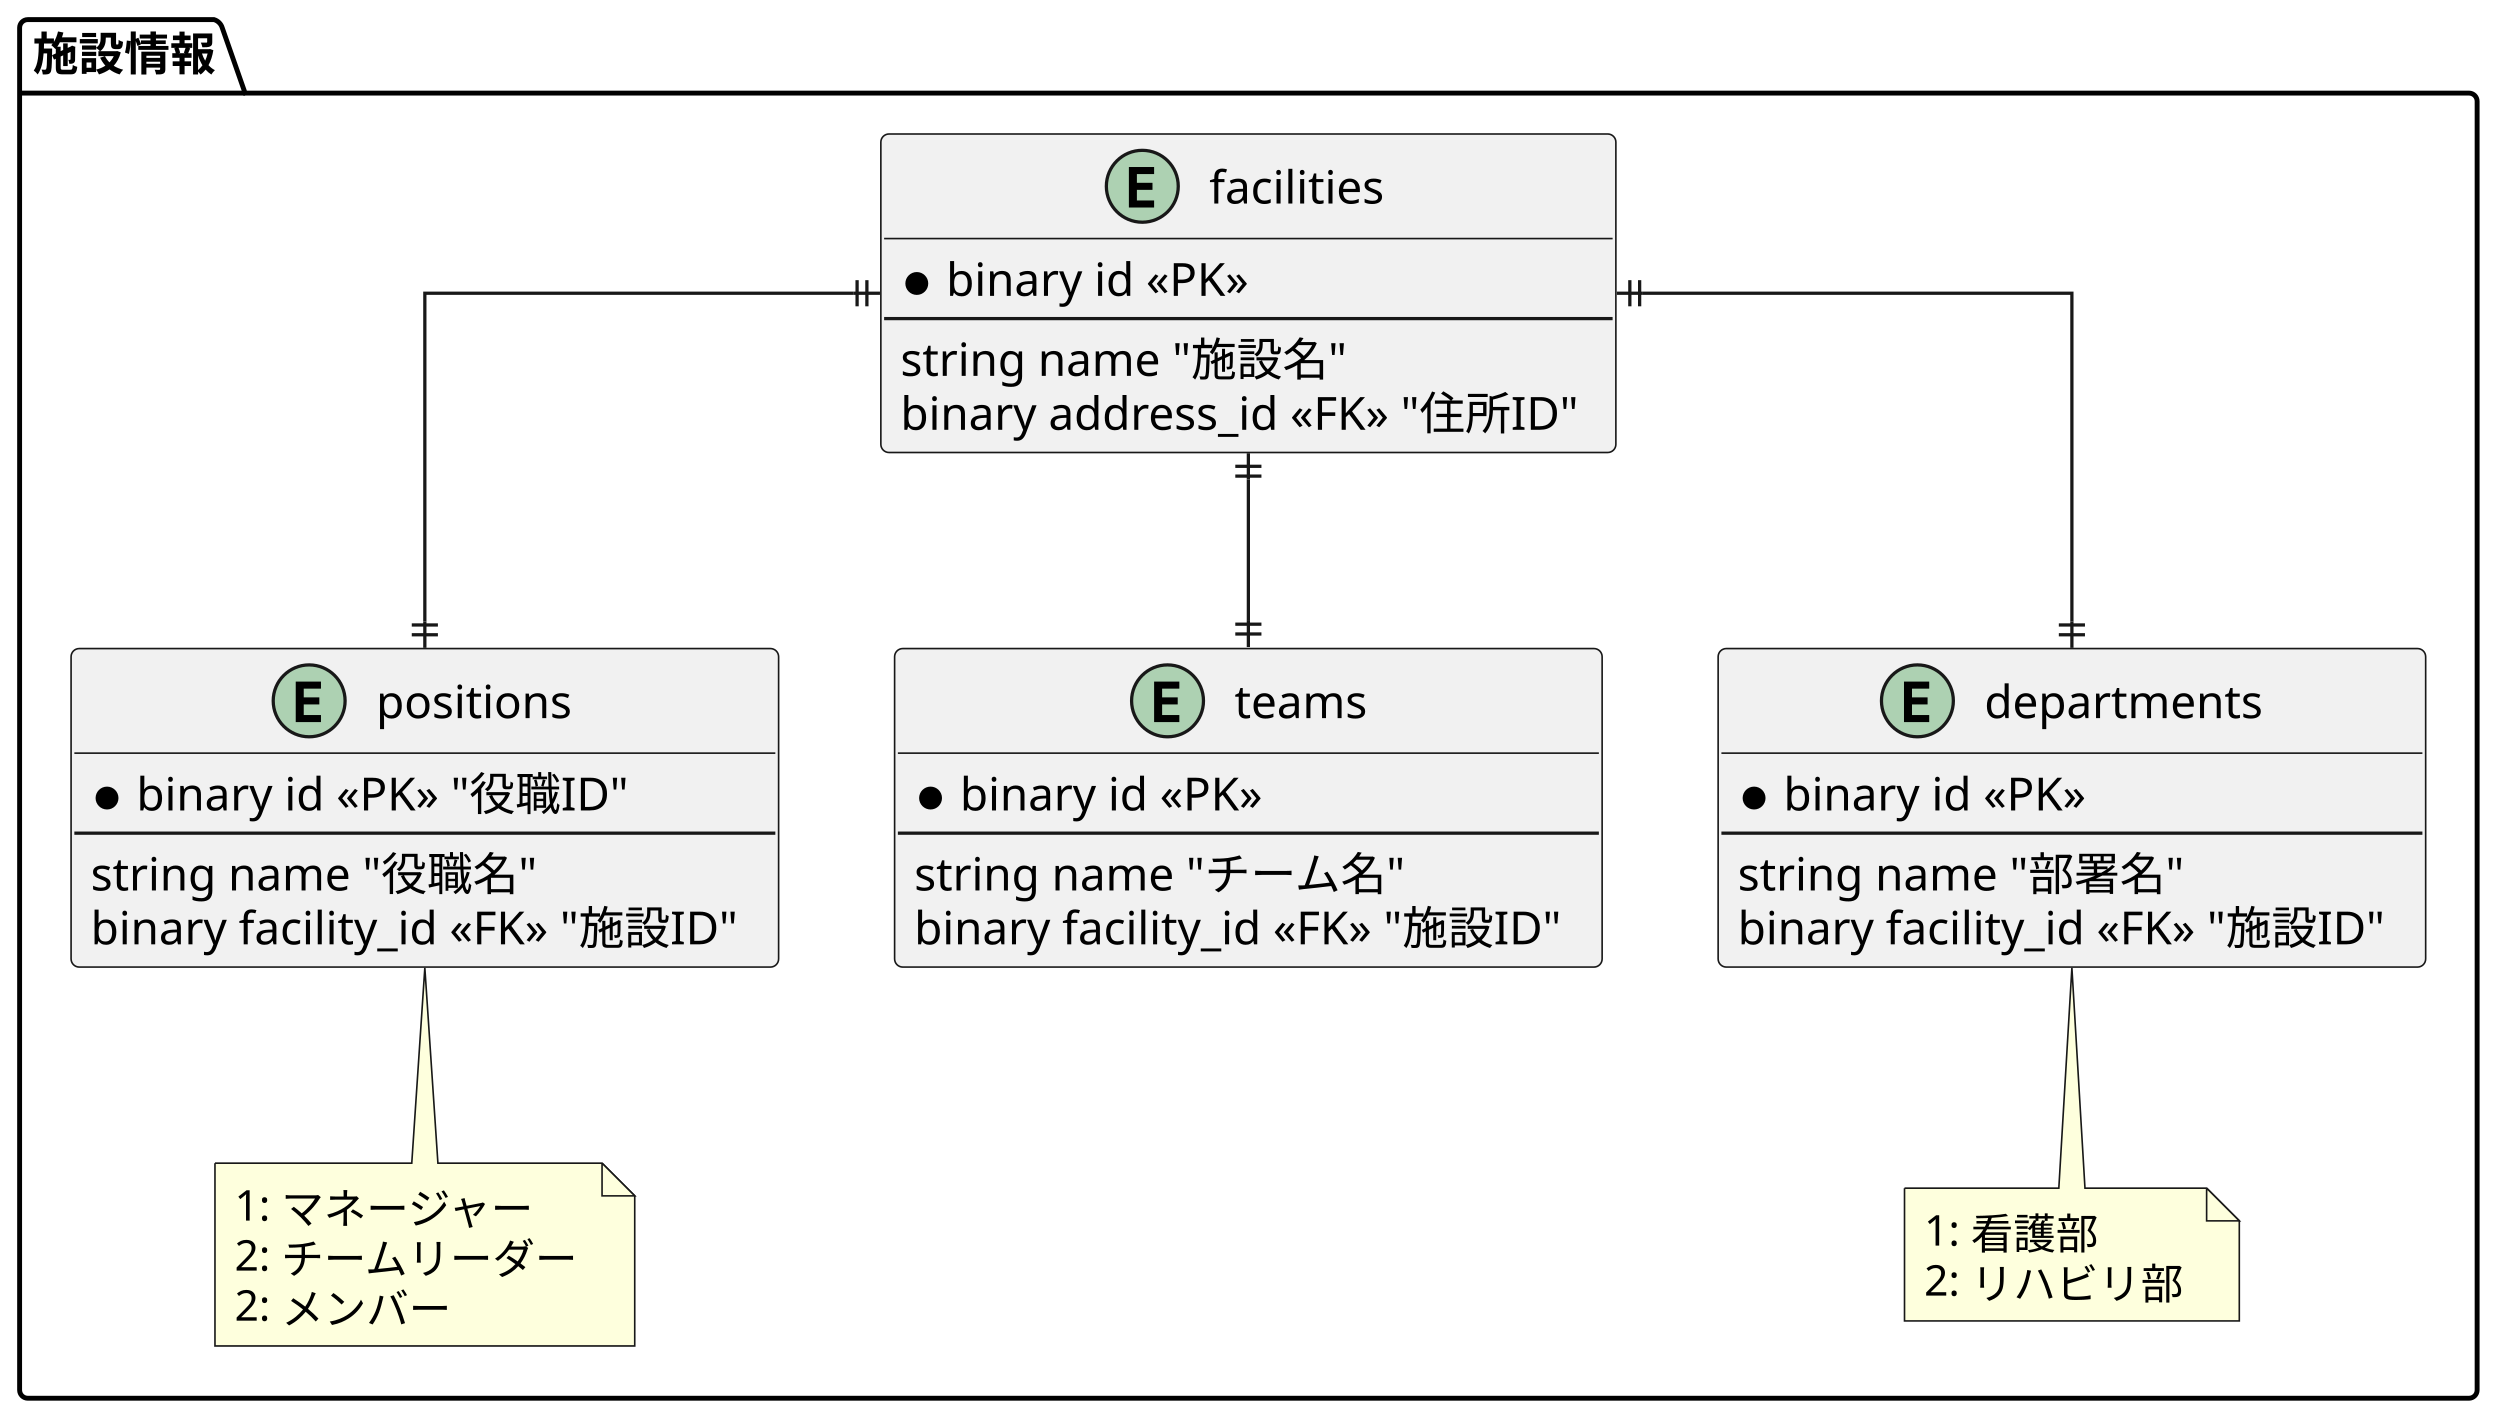
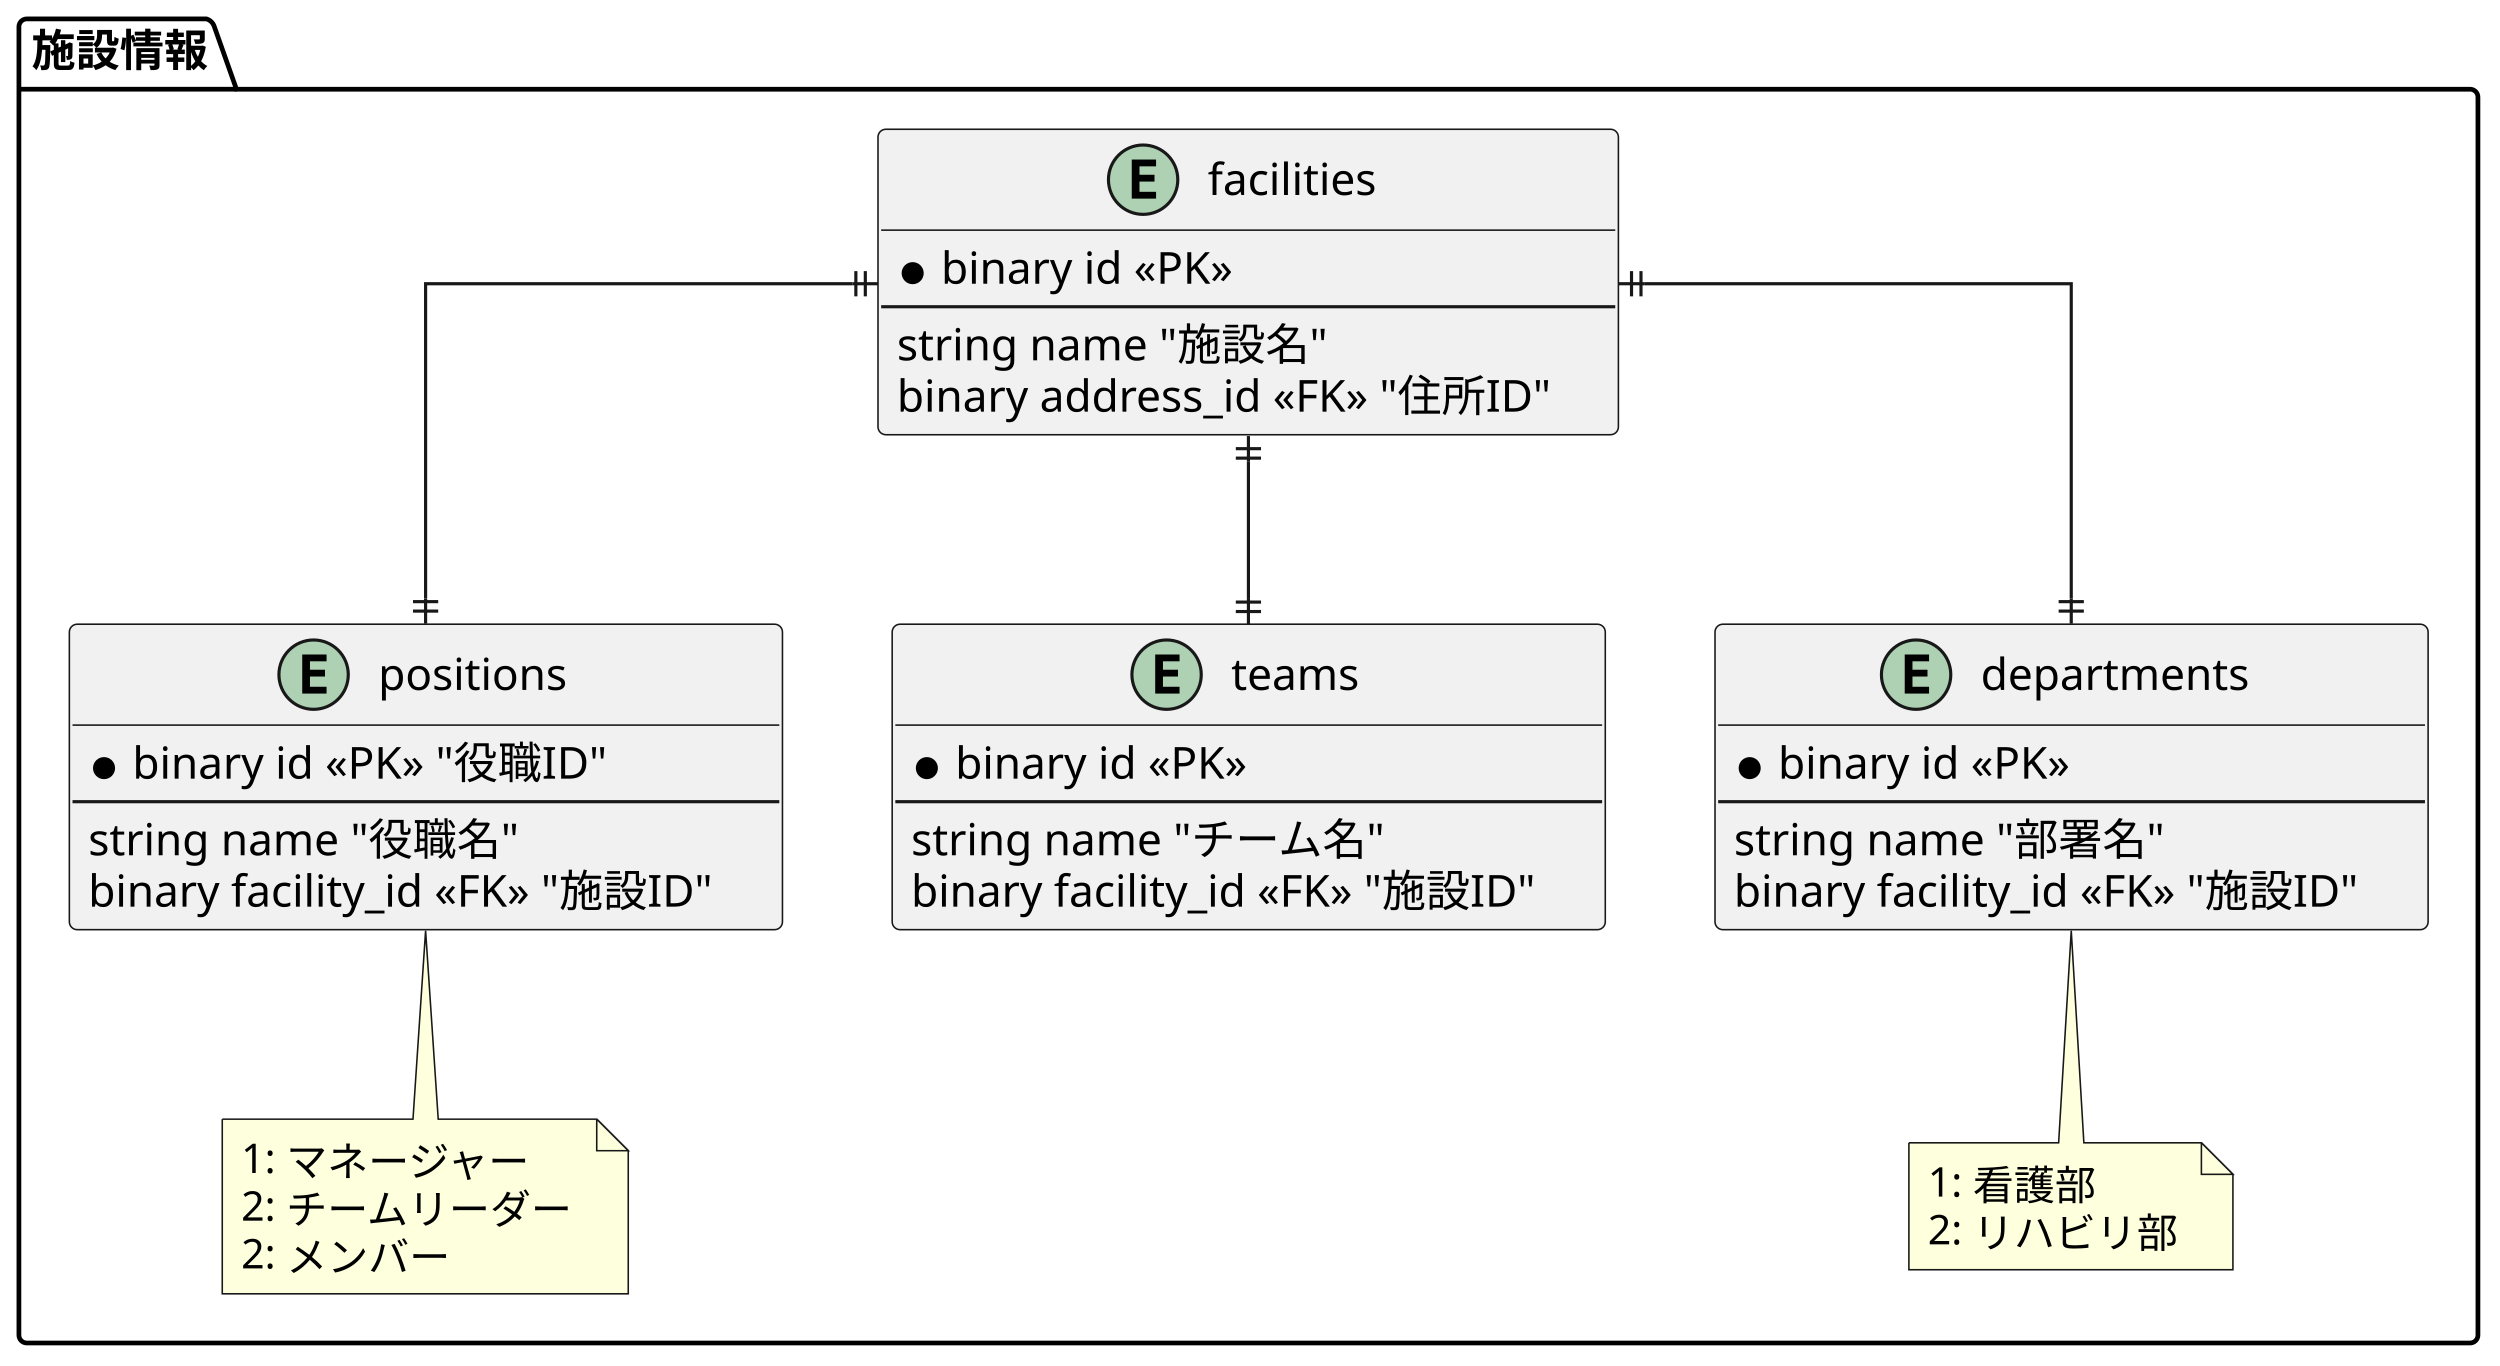
- <svg xmlns="http://www.w3.org/2000/svg" contentStyleType="text/css" height="434px" preserveAspectRatio="none" style="width:765px;height:434px;background:#FFFFFF;" version="1.1" viewBox="0 0 765 434" width="765px" zoomAndPan="magnify">
+ <svg xmlns="http://www.w3.org/2000/svg" contentStyleType="text/css" height="433px" preserveAspectRatio="none" style="width:793px;height:433px;background:#FFFFFF;" version="1.1" viewBox="0 0 793 433" width="793px" zoomAndPan="magnify">
  <defs />
  <g>
    <g id="cluster_施設情報">
-       <path d="M8.5,6 L65.5,6 A3.75,3.75 0 0 1 68,8.5 L75,28.488 L755.5,28.488 A2.5,2.5 0 0 1 758,30.988 L758,425.36 A2.5,2.5 0 0 1 755.5,427.86 L8.5,427.86 A2.5,2.5 0 0 1 6,425.36 L6,8.5 A2.5,2.5 0 0 1 8.5,6 " fill="none" style="stroke:#000000;stroke-width:1.5;" />
-       <line style="stroke:#000000;stroke-width:1.5;" x1="6" x2="75" y1="28.488" y2="28.488" />
-       <text fill="#000000" font-family="sans-serif" font-size="14" font-weight="bold" lengthAdjust="spacing" textLength="56" x="10" y="21.535">施設情報</text>
+       <path d="M8.5,6 L65.5,6 A3.75,3.75 0 0 1 68,8.5 L75,28.297 L783.5,28.297 A2.5,2.5 0 0 1 786,30.797 L786,423.5 A2.5,2.5 0 0 1 783.5,426 L8.5,426 A2.5,2.5 0 0 1 6,423.5 L6,8.5 A2.5,2.5 0 0 1 8.5,6 " fill="none" style="stroke:#000000;stroke-width:1.5;" />
+       <line style="stroke:#000000;stroke-width:1.5;" x1="6" x2="75" y1="28.297" y2="28.297" />
+       <text fill="#000000" font-family="sans-serif" font-size="14" font-weight="bold" lengthAdjust="spacing" textLength="56" x="10" y="20.995">施設情報</text>
    </g>
    <g id="elem_facilities">
-       <rect codeLine="3" fill="#F1F1F1" height="97.465" id="facilities" rx="2.5" ry="2.5" style="stroke:#181818;stroke-width:0.5;" width="224.919" x="269.54" y="41" />
-       <ellipse cx="349.544" cy="57" fill="#ADD1B2" rx="11" ry="11" style="stroke:#181818;stroke-width:1.0;" />
-       <path d="M353.159,63.5 L345.439,63.5 L345.439,51.107 L353.159,51.107 L353.159,53.265 L347.888,53.265 L347.888,55.938 L352.661,55.938 L352.661,58.096 L347.888,58.096 L347.888,61.342 L353.159,61.342 Z " fill="#000000" />
-       <text fill="#000000" font-family="sans-serif" font-size="14" lengthAdjust="spacing" textLength="56.41" x="370.044" y="62.291">facilities</text>
-       <line style="stroke:#181818;stroke-width:0.5;" x1="270.54" x2="493.459" y1="73" y2="73" />
-       <ellipse cx="280.54" cy="86.744" fill="#000000" rx="3" ry="3" style="stroke:#000000;stroke-width:1.0;" />
-       <text fill="#000000" font-family="sans-serif" font-size="14" lengthAdjust="spacing" textLength="95.587" x="289.54" y="90.535">binary id «PK»</text>
-       <line style="stroke:#181818;stroke-width:1.0;" x1="270.54" x2="493.459" y1="97.488" y2="97.488" />
-       <text fill="#000000" font-family="sans-serif" font-size="14" lengthAdjust="spacing" textLength="138.175" x="275.54" y="115.023">string name "施設名"</text>
-       <text fill="#000000" font-family="sans-serif" font-size="14" lengthAdjust="spacing" textLength="212.919" x="275.54" y="131.512">binary address_id «FK» "住所ID"</text>
+       <rect codeLine="3" fill="#F1F1F1" height="96.891" id="facilities" rx="2.5" ry="2.5" style="stroke:#181818;stroke-width:0.5;" width="234.858" x="278.5" y="41" />
+       <ellipse cx="362.599" cy="57" fill="#ADD1B2" rx="11" ry="11" style="stroke:#181818;stroke-width:1;" />
+       <path d="M366.708,63 L358.99,63 L358.99,50.609 L366.708,50.609 L366.708,52.766 L361.443,52.766 L361.443,55.438 L366.208,55.438 L366.208,57.594 L361.443,57.594 L361.443,60.844 L366.708,60.844 L366.708,63 Z " fill="#000000" />
+       <text fill="#000000" font-family="sans-serif" font-size="14" lengthAdjust="spacing" textLength="58.16" x="383.099" y="61.847">facilities</text>
+       <line style="stroke:#181818;stroke-width:0.5;" x1="279.5" x2="512.358" y1="73" y2="73" />
+       <ellipse cx="289.5" cy="86.648" fill="#000000" rx="3" ry="3" style="stroke:#000000;stroke-width:1;" />
+       <text fill="#000000" font-family="sans-serif" font-size="14" lengthAdjust="spacing" textLength="100.7" x="298.5" y="89.995">binary id «PK»</text>
+       <line style="stroke:#181818;stroke-width:1;" x1="279.5" x2="512.358" y1="97.297" y2="97.297" />
+       <text fill="#000000" font-family="sans-serif" font-size="14" lengthAdjust="spacing" textLength="143.671" x="284.5" y="114.292">string name "施設名"</text>
+       <text fill="#000000" font-family="sans-serif" font-size="14" lengthAdjust="spacing" textLength="222.858" x="284.5" y="130.589">binary address_id «FK» "住所ID"</text>
    </g>
    <g id="elem_positions">
-       <rect codeLine="9" fill="#F1F1F1" height="97.465" id="positions" rx="2.5" ry="2.5" style="stroke:#181818;stroke-width:0.5;" width="216.504" x="21.75" y="198.46" />
-       <ellipse cx="94.601" cy="214.46" fill="#ADD1B2" rx="11" ry="11" style="stroke:#181818;stroke-width:1.0;" />
-       <path d="M98.215,220.96 L90.495,220.96 L90.495,208.567 L98.215,208.567 L98.215,210.725 L92.944,210.725 L92.944,213.398 L97.717,213.398 L97.717,215.556 L92.944,215.556 L92.944,218.802 L98.215,218.802 Z " fill="#000000" />
-       <text fill="#000000" font-family="sans-serif" font-size="14" lengthAdjust="spacing" textLength="62.303" x="115.101" y="219.751">positions</text>
-       <line style="stroke:#181818;stroke-width:0.5;" x1="22.75" x2="237.254" y1="230.46" y2="230.46" />
-       <ellipse cx="32.75" cy="244.204" fill="#000000" rx="3" ry="3" style="stroke:#000000;stroke-width:1.0;" />
-       <text fill="#000000" font-family="sans-serif" font-size="14" lengthAdjust="spacing" textLength="152.995" x="41.75" y="247.995">binary id «PK» "役職ID"</text>
-       <line style="stroke:#181818;stroke-width:1.0;" x1="22.75" x2="237.254" y1="254.948" y2="254.948" />
-       <text fill="#000000" font-family="sans-serif" font-size="14" lengthAdjust="spacing" textLength="138.175" x="27.75" y="272.483">string name "役職名"</text>
-       <text fill="#000000" font-family="sans-serif" font-size="14" lengthAdjust="spacing" textLength="204.504" x="27.75" y="288.972">binary facility_id «FK» "施設ID"</text>
+       <rect codeLine="9" fill="#F1F1F1" height="96.891" id="positions" rx="2.5" ry="2.5" style="stroke:#181818;stroke-width:0.5;" width="226.197" x="22" y="198" />
+       <ellipse cx="99.475" cy="214" fill="#ADD1B2" rx="11" ry="11" style="stroke:#181818;stroke-width:1;" />
+       <path d="M103.584,220 L95.866,220 L95.866,207.609 L103.584,207.609 L103.584,209.766 L98.319,209.766 L98.319,212.438 L103.084,212.438 L103.084,214.594 L98.319,214.594 L98.319,217.844 L103.584,217.844 L103.584,220 Z " fill="#000000" />
+       <text fill="#000000" font-family="sans-serif" font-size="14" lengthAdjust="spacing" textLength="62.747" x="119.975" y="218.847">positions</text>
+       <line style="stroke:#181818;stroke-width:0.5;" x1="23" x2="247.197" y1="230" y2="230" />
+       <ellipse cx="33" cy="243.648" fill="#000000" rx="3" ry="3" style="stroke:#000000;stroke-width:1;" />
+       <text fill="#000000" font-family="sans-serif" font-size="14" lengthAdjust="spacing" textLength="160.938" x="42" y="246.995">binary id «PK» "役職ID"</text>
+       <line style="stroke:#181818;stroke-width:1;" x1="23" x2="247.197" y1="254.297" y2="254.297" />
+       <text fill="#000000" font-family="sans-serif" font-size="14" lengthAdjust="spacing" textLength="143.671" x="28" y="271.292">string name "役職名"</text>
+       <text fill="#000000" font-family="sans-serif" font-size="14" lengthAdjust="spacing" textLength="214.197" x="28" y="287.589">binary facility_id «FK» "施設ID"</text>
    </g>
    <g id="elem_teams">
-       <rect codeLine="16" fill="#F1F1F1" height="97.465" id="teams" rx="2.5" ry="2.5" style="stroke:#181818;stroke-width:0.5;" width="216.504" x="273.75" y="198.46" />
-       <ellipse cx="357.265" cy="214.46" fill="#ADD1B2" rx="11" ry="11" style="stroke:#181818;stroke-width:1.0;" />
-       <path d="M360.879,220.96 L353.159,220.96 L353.159,208.567 L360.879,208.567 L360.879,210.725 L355.608,210.725 L355.608,213.398 L360.381,213.398 L360.381,215.556 L355.608,215.556 L355.608,218.802 L360.879,218.802 Z " fill="#000000" />
-       <text fill="#000000" font-family="sans-serif" font-size="14" lengthAdjust="spacing" textLength="40.975" x="377.765" y="219.751">teams</text>
-       <line style="stroke:#181818;stroke-width:0.5;" x1="274.75" x2="489.254" y1="230.46" y2="230.46" />
-       <ellipse cx="284.75" cy="244.204" fill="#000000" rx="3" ry="3" style="stroke:#000000;stroke-width:1.0;" />
-       <text fill="#000000" font-family="sans-serif" font-size="14" lengthAdjust="spacing" textLength="95.587" x="293.75" y="247.995">binary id «PK»</text>
-       <line style="stroke:#181818;stroke-width:1.0;" x1="274.75" x2="489.254" y1="254.948" y2="254.948" />
-       <text fill="#000000" font-family="sans-serif" font-size="14" lengthAdjust="spacing" textLength="152.175" x="279.75" y="272.483">string name "チーム名"</text>
-       <text fill="#000000" font-family="sans-serif" font-size="14" lengthAdjust="spacing" textLength="204.504" x="279.75" y="288.972">binary facility_id «FK» "施設ID"</text>
+       <rect codeLine="16" fill="#F1F1F1" height="96.891" id="teams" rx="2.5" ry="2.5" style="stroke:#181818;stroke-width:0.5;" width="226.197" x="283" y="198" />
+       <ellipse cx="370.042" cy="214" fill="#ADD1B2" rx="11" ry="11" style="stroke:#181818;stroke-width:1;" />
+       <path d="M374.151,220 L366.433,220 L366.433,207.609 L374.151,207.609 L374.151,209.766 L368.886,209.766 L368.886,212.438 L373.651,212.438 L373.651,214.594 L368.886,214.594 L368.886,217.844 L374.151,217.844 L374.151,220 Z " fill="#000000" />
+       <text fill="#000000" font-family="sans-serif" font-size="14" lengthAdjust="spacing" textLength="43.613" x="390.542" y="218.847">teams</text>
+       <line style="stroke:#181818;stroke-width:0.5;" x1="284" x2="508.197" y1="230" y2="230" />
+       <ellipse cx="294" cy="243.648" fill="#000000" rx="3" ry="3" style="stroke:#000000;stroke-width:1;" />
+       <text fill="#000000" font-family="sans-serif" font-size="14" lengthAdjust="spacing" textLength="100.7" x="303" y="246.995">binary id «PK»</text>
+       <line style="stroke:#181818;stroke-width:1;" x1="284" x2="508.197" y1="254.297" y2="254.297" />
+       <text fill="#000000" font-family="sans-serif" font-size="14" lengthAdjust="spacing" textLength="157.671" x="289" y="271.292">string name "チーム名"</text>
+       <text fill="#000000" font-family="sans-serif" font-size="14" lengthAdjust="spacing" textLength="214.197" x="289" y="287.589">binary facility_id «FK» "施設ID"</text>
    </g>
    <g id="elem_GMN6">
-       <path d="M65.78,355.93 L65.78,411.862 A0,0 0 0 0 65.78,411.862 L194.227,411.862 A0,0 0 0 0 194.227,411.862 L194.227,365.93 L184.227,355.93 L134,355.93 L130,296.16 L126,355.93 L65.78,355.93 A0,0 0 0 0 65.78,355.93 " fill="#FEFFDD" style="stroke:#181818;stroke-width:0.5;" />
-       <path d="M184.227,355.93 L184.227,365.93 L194.227,365.93 L184.227,355.93 " fill="#FEFFDD" style="stroke:#181818;stroke-width:0.5;" />
-       <text fill="#000000" font-family="sans-serif" font-size="13" lengthAdjust="spacing" textLength="94.447" x="71.78" y="373.498">1: マネージャー</text>
-       <text fill="#000000" font-family="sans-serif" font-size="13" lengthAdjust="spacing" textLength="107.447" x="71.78" y="388.809">2: チームリーダー</text>
-       <text fill="#000000" font-family="sans-serif" font-size="13" lengthAdjust="spacing" textLength="68.447" x="71.78" y="404.12">2: メンバー</text>
+       <path d="M70.5,355 L70.5,410.398 A0,0 0 0 0 70.5,410.398 L199.283,410.398 A0,0 0 0 0 199.283,410.398 L199.283,365 L189.283,355 L139,355 L135,295.21 L131,355 L70.5,355 A0,0 0 0 0 70.5,355 " fill="#FEFFDD" style="stroke:#181818;stroke-width:0.5;" />
+       <path d="M189.283,355 L189.283,365 L199.283,365 L189.283,355 " fill="#FEFFDD" style="stroke:#181818;stroke-width:0.5;" />
+       <text fill="#000000" font-family="sans-serif" font-size="13" lengthAdjust="spacing" textLength="94.783" x="76.5" y="372.067">1: マネージャー</text>
+       <text fill="#000000" font-family="sans-serif" font-size="13" lengthAdjust="spacing" textLength="107.783" x="76.5" y="387.2">2: チームリーダー</text>
+       <text fill="#000000" font-family="sans-serif" font-size="13" lengthAdjust="spacing" textLength="68.783" x="76.5" y="402.332">2: メンバー</text>
    </g>
    <g id="elem_departments">
-       <rect codeLine="29" fill="#F1F1F1" height="97.465" id="departments" rx="2.5" ry="2.5" style="stroke:#181818;stroke-width:0.5;" width="216.504" x="525.75" y="198.46" />
-       <ellipse cx="586.727" cy="214.46" fill="#ADD1B2" rx="11" ry="11" style="stroke:#181818;stroke-width:1.0;" />
-       <path d="M590.341,220.96 L582.621,220.96 L582.621,208.567 L590.341,208.567 L590.341,210.725 L585.07,210.725 L585.07,213.398 L589.843,213.398 L589.843,215.556 L585.07,215.556 L585.07,218.802 L590.341,218.802 Z " fill="#000000" />
-       <text fill="#000000" font-family="sans-serif" font-size="14" lengthAdjust="spacing" textLength="86.051" x="607.227" y="219.751">departments</text>
-       <line style="stroke:#181818;stroke-width:0.5;" x1="526.75" x2="741.254" y1="230.46" y2="230.46" />
-       <ellipse cx="536.75" cy="244.204" fill="#000000" rx="3" ry="3" style="stroke:#000000;stroke-width:1.0;" />
-       <text fill="#000000" font-family="sans-serif" font-size="14" lengthAdjust="spacing" textLength="95.587" x="545.75" y="247.995">binary id «PK»</text>
-       <line style="stroke:#181818;stroke-width:1.0;" x1="526.75" x2="741.254" y1="254.948" y2="254.948" />
-       <text fill="#000000" font-family="sans-serif" font-size="14" lengthAdjust="spacing" textLength="138.175" x="531.75" y="272.483">string name "部署名"</text>
-       <text fill="#000000" font-family="sans-serif" font-size="14" lengthAdjust="spacing" textLength="204.504" x="531.75" y="288.972">binary facility_id «FK» "施設ID"</text>
+       <rect codeLine="29" fill="#F1F1F1" height="96.891" id="departments" rx="2.5" ry="2.5" style="stroke:#181818;stroke-width:0.5;" width="226.197" x="544" y="198" />
+       <ellipse cx="607.789" cy="214" fill="#ADD1B2" rx="11" ry="11" style="stroke:#181818;stroke-width:1;" />
+       <path d="M611.899,220 L604.18,220 L604.18,207.609 L611.899,207.609 L611.899,209.766 L606.633,209.766 L606.633,212.438 L611.399,212.438 L611.399,214.594 L606.633,214.594 L606.633,217.844 L611.899,217.844 L611.899,220 Z " fill="#000000" />
+       <text fill="#000000" font-family="sans-serif" font-size="14" lengthAdjust="spacing" textLength="90.118" x="628.289" y="218.847">departments</text>
+       <line style="stroke:#181818;stroke-width:0.5;" x1="545" x2="769.197" y1="230" y2="230" />
+       <ellipse cx="555" cy="243.648" fill="#000000" rx="3" ry="3" style="stroke:#000000;stroke-width:1;" />
+       <text fill="#000000" font-family="sans-serif" font-size="14" lengthAdjust="spacing" textLength="100.7" x="564" y="246.995">binary id «PK»</text>
+       <line style="stroke:#181818;stroke-width:1;" x1="545" x2="769.197" y1="254.297" y2="254.297" />
+       <text fill="#000000" font-family="sans-serif" font-size="14" lengthAdjust="spacing" textLength="143.671" x="550" y="271.292">string name "部署名"</text>
+       <text fill="#000000" font-family="sans-serif" font-size="14" lengthAdjust="spacing" textLength="214.197" x="550" y="287.589">binary facility_id «FK» "施設ID"</text>
    </g>
    <g id="elem_GMN10">
-       <path d="M582.78,363.58 L582.78,404.201 A0,0 0 0 0 582.78,404.201 L685.227,404.201 A0,0 0 0 0 685.227,404.201 L685.227,373.58 L675.227,363.58 L638,363.58 L634,296.16 L630,363.58 L582.78,363.58 A0,0 0 0 0 582.78,363.58 " fill="#FEFFDD" style="stroke:#181818;stroke-width:0.5;" />
-       <path d="M675.227,363.58 L675.227,373.58 L685.227,373.58 L675.227,363.58 " fill="#FEFFDD" style="stroke:#181818;stroke-width:0.5;" />
-       <text fill="#000000" font-family="sans-serif" font-size="13" lengthAdjust="spacing" textLength="55.447" x="588.78" y="381.148">1: 看護部</text>
-       <text fill="#000000" font-family="sans-serif" font-size="13" lengthAdjust="spacing" textLength="81.447" x="588.78" y="396.459">2: リハビリ部</text>
+       <path d="M605.5,362.5 L605.5,402.766 A0,0 0 0 0 605.5,402.766 L708.283,402.766 A0,0 0 0 0 708.283,402.766 L708.283,372.5 L698.283,362.5 L661,362.5 L657,295.21 L653,362.5 L605.5,362.5 A0,0 0 0 0 605.5,362.5 " fill="#FEFFDD" style="stroke:#181818;stroke-width:0.5;" />
+       <path d="M698.283,362.5 L698.283,372.5 L708.283,372.5 L698.283,362.5 " fill="#FEFFDD" style="stroke:#181818;stroke-width:0.5;" />
+       <text fill="#000000" font-family="sans-serif" font-size="13" lengthAdjust="spacing" textLength="55.783" x="611.5" y="379.567">1: 看護部</text>
+       <text fill="#000000" font-family="sans-serif" font-size="13" lengthAdjust="spacing" textLength="81.783" x="611.5" y="394.7">2: リハビリ部</text>
    </g>
    <g id="link_facilities_positions">
-       <path codeLine="40" d="M261.27,89.73 C194.17,89.73 130,89.73 130,89.73 C130,89.73 130,144.01 130,190.24 " fill="none" id="facilities-positions" style="stroke:#181818;stroke-width:1.0;" />
-       <line style="stroke:#181818;stroke-width:1.0;" x1="265.27" x2="265.27" y1="85.73" y2="93.73" />
-       <line style="stroke:#181818;stroke-width:1.0;" x1="262.27" x2="262.27" y1="85.73" y2="93.73" />
-       <line style="stroke:#181818;stroke-width:1.0;" x1="261.27" x2="269.27" y1="89.73" y2="89.73" />
-       <line style="stroke:#181818;stroke-width:1.0;" x1="134" x2="126" y1="194.24" y2="194.24" />
-       <line style="stroke:#181818;stroke-width:1.0;" x1="134" x2="126" y1="191.24" y2="191.24" />
-       <line style="stroke:#181818;stroke-width:1.0;" x1="130" x2="130" y1="190.24" y2="198.24" />
+       <path codeLine="40" d="M270.48,90 C201.2,90 135,90 135,90 C135,90 135,143.9 135,189.84 " fill="none" id="facilities-positions" style="stroke:#181818;stroke-width:1;" />
+       <line style="stroke:#181818;stroke-width:1;" x1="274.48" x2="274.48" y1="86" y2="94" />
+       <line style="stroke:#181818;stroke-width:1;" x1="271.48" x2="271.48" y1="86" y2="94" />
+       <line style="stroke:#181818;stroke-width:1;" x1="270.48" x2="278.48" y1="90" y2="90" />
+       <line style="stroke:#181818;stroke-width:1;" x1="139" x2="131" y1="193.84" y2="193.84" />
+       <line style="stroke:#181818;stroke-width:1;" x1="139" x2="131" y1="190.84" y2="190.84" />
+       <line style="stroke:#181818;stroke-width:1;" x1="135" x2="135" y1="189.84" y2="197.84" />
    </g>
    <g id="link_facilities_teams">
-       <path codeLine="41" d="M382,146.69 C382,165.56 382,171.1 382,190 " fill="none" id="facilities-teams" style="stroke:#181818;stroke-width:1.0;" />
-       <line style="stroke:#181818;stroke-width:1.0;" x1="378" x2="386" y1="142.69" y2="142.69" />
-       <line style="stroke:#181818;stroke-width:1.0;" x1="378" x2="386" y1="145.69" y2="145.69" />
-       <line style="stroke:#181818;stroke-width:1.0;" x1="382" x2="382" y1="146.69" y2="138.69" />
-       <line style="stroke:#181818;stroke-width:1.0;" x1="386" x2="378" y1="194" y2="194" />
-       <line style="stroke:#181818;stroke-width:1.0;" x1="386" x2="378" y1="191" y2="191" />
-       <line style="stroke:#181818;stroke-width:1.0;" x1="382" x2="382" y1="190" y2="198" />
+       <path codeLine="41" d="M396,146.32 C396,165.31 396,171.02 396,189.98 " fill="none" id="facilities-teams" style="stroke:#181818;stroke-width:1;" />
+       <line style="stroke:#181818;stroke-width:1;" x1="392" x2="400" y1="142.32" y2="142.32" />
+       <line style="stroke:#181818;stroke-width:1;" x1="392" x2="400" y1="145.32" y2="145.32" />
+       <line style="stroke:#181818;stroke-width:1;" x1="396" x2="396" y1="146.32" y2="138.32" />
+       <line style="stroke:#181818;stroke-width:1;" x1="400" x2="392" y1="193.98" y2="193.98" />
+       <line style="stroke:#181818;stroke-width:1;" x1="400" x2="392" y1="190.98" y2="190.98" />
+       <line style="stroke:#181818;stroke-width:1;" x1="396" x2="396" y1="189.98" y2="197.98" />
    </g>
    <g id="link_facilities_departments">
-       <path codeLine="42" d="M502.73,89.73 C569.83,89.73 634,89.73 634,89.73 C634,89.73 634,144.01 634,190.24 " fill="none" id="facilities-departments" style="stroke:#181818;stroke-width:1.0;" />
-       <line style="stroke:#181818;stroke-width:1.0;" x1="498.73" x2="498.73" y1="93.73" y2="85.73" />
-       <line style="stroke:#181818;stroke-width:1.0;" x1="501.73" x2="501.73" y1="93.73" y2="85.73" />
-       <line style="stroke:#181818;stroke-width:1.0;" x1="502.73" x2="494.73" y1="89.73" y2="89.73" />
-       <line style="stroke:#181818;stroke-width:1.0;" x1="638" x2="630" y1="194.24" y2="194.24" />
-       <line style="stroke:#181818;stroke-width:1.0;" x1="638" x2="630" y1="191.24" y2="191.24" />
-       <line style="stroke:#181818;stroke-width:1.0;" x1="634" x2="634" y1="190.24" y2="198.24" />
+       <path codeLine="42" d="M521.52,90 C590.8,90 657,90 657,90 C657,90 657,143.9 657,189.84 " fill="none" id="facilities-departments" style="stroke:#181818;stroke-width:1;" />
+       <line style="stroke:#181818;stroke-width:1;" x1="517.52" x2="517.52" y1="94" y2="86" />
+       <line style="stroke:#181818;stroke-width:1;" x1="520.52" x2="520.52" y1="94" y2="86" />
+       <line style="stroke:#181818;stroke-width:1;" x1="521.52" x2="513.52" y1="90" y2="90" />
+       <line style="stroke:#181818;stroke-width:1;" x1="661" x2="653" y1="193.84" y2="193.84" />
+       <line style="stroke:#181818;stroke-width:1;" x1="661" x2="653" y1="190.84" y2="190.84" />
+       <line style="stroke:#181818;stroke-width:1;" x1="657" x2="657" y1="189.84" y2="197.84" />
    </g>
  </g>
</svg>
